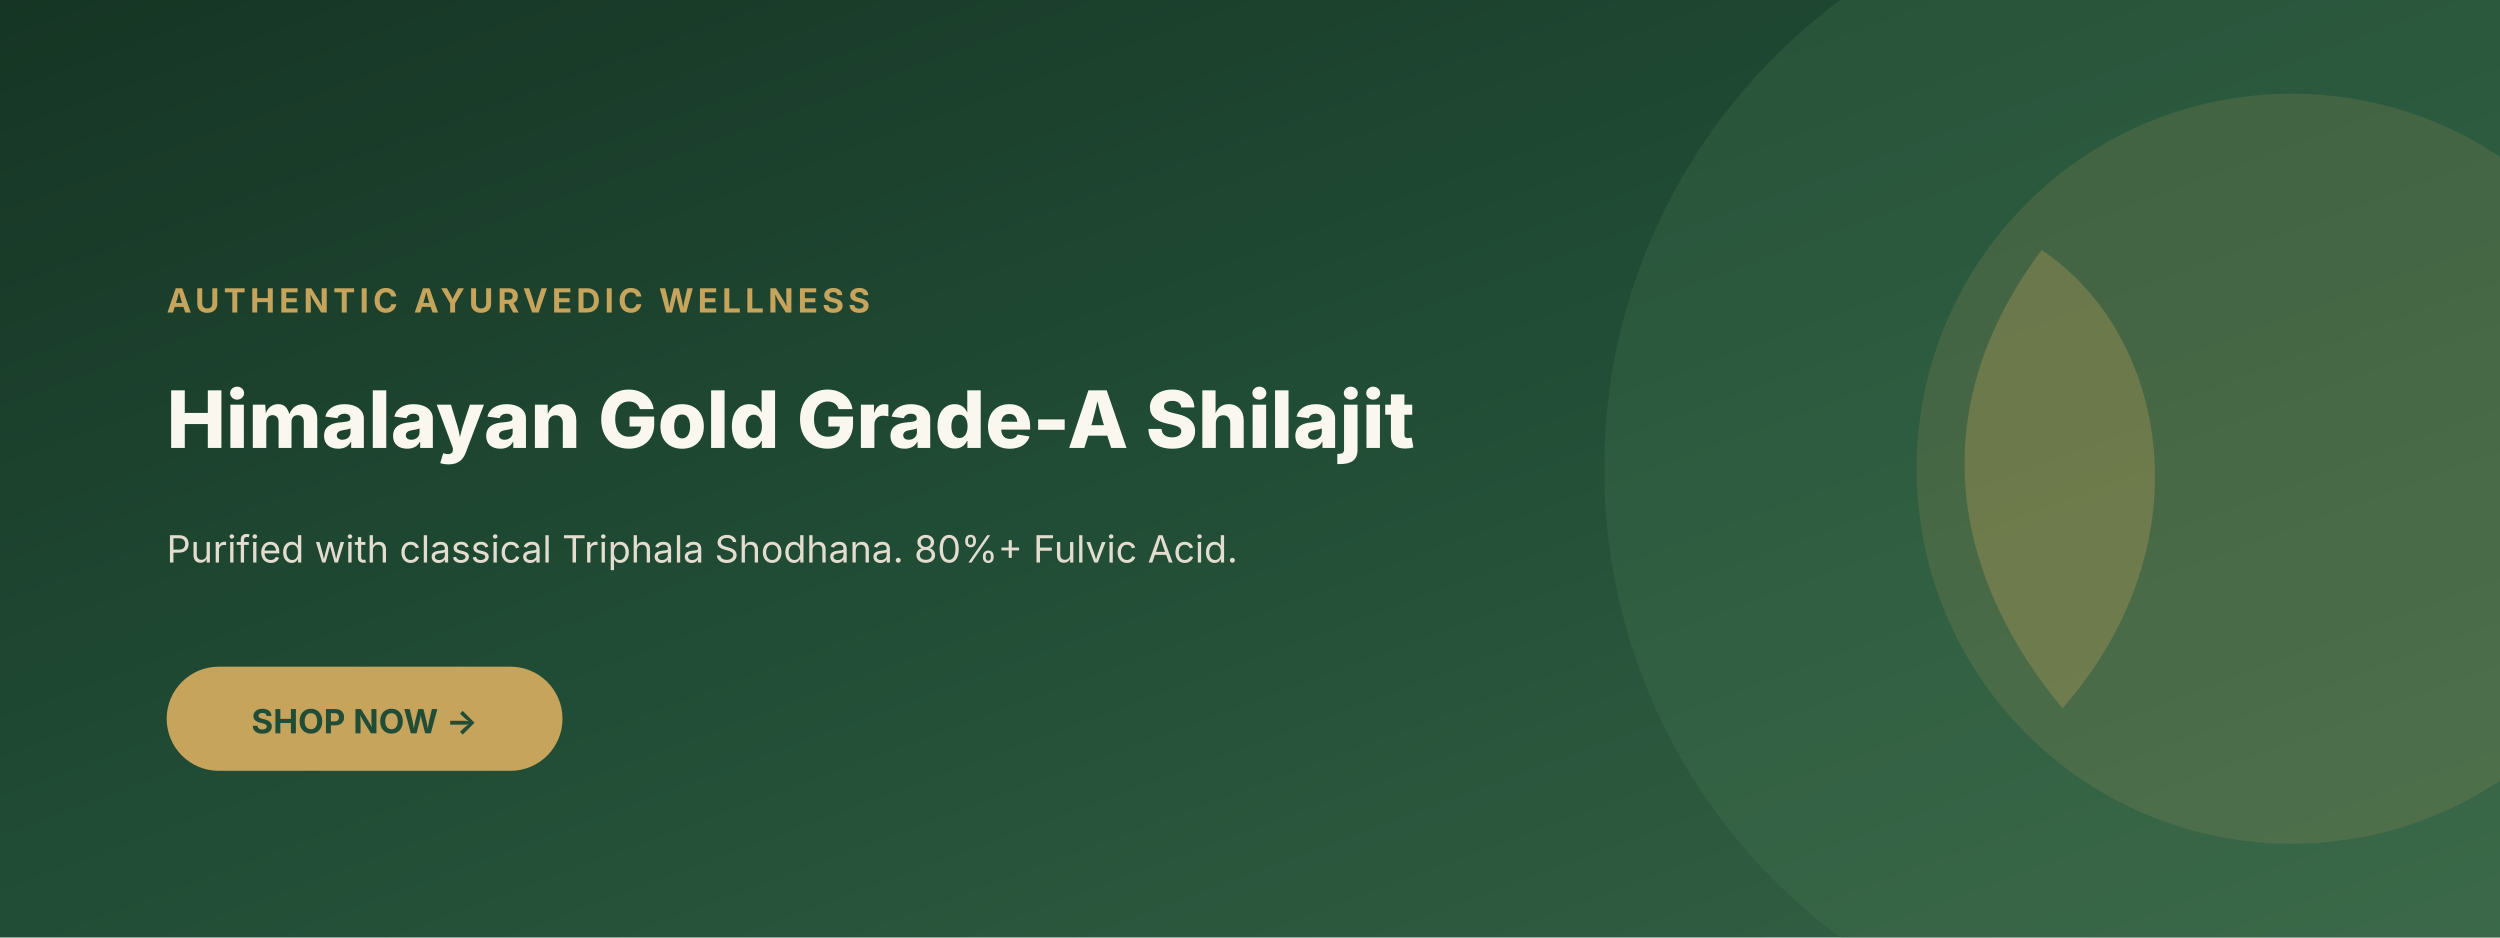
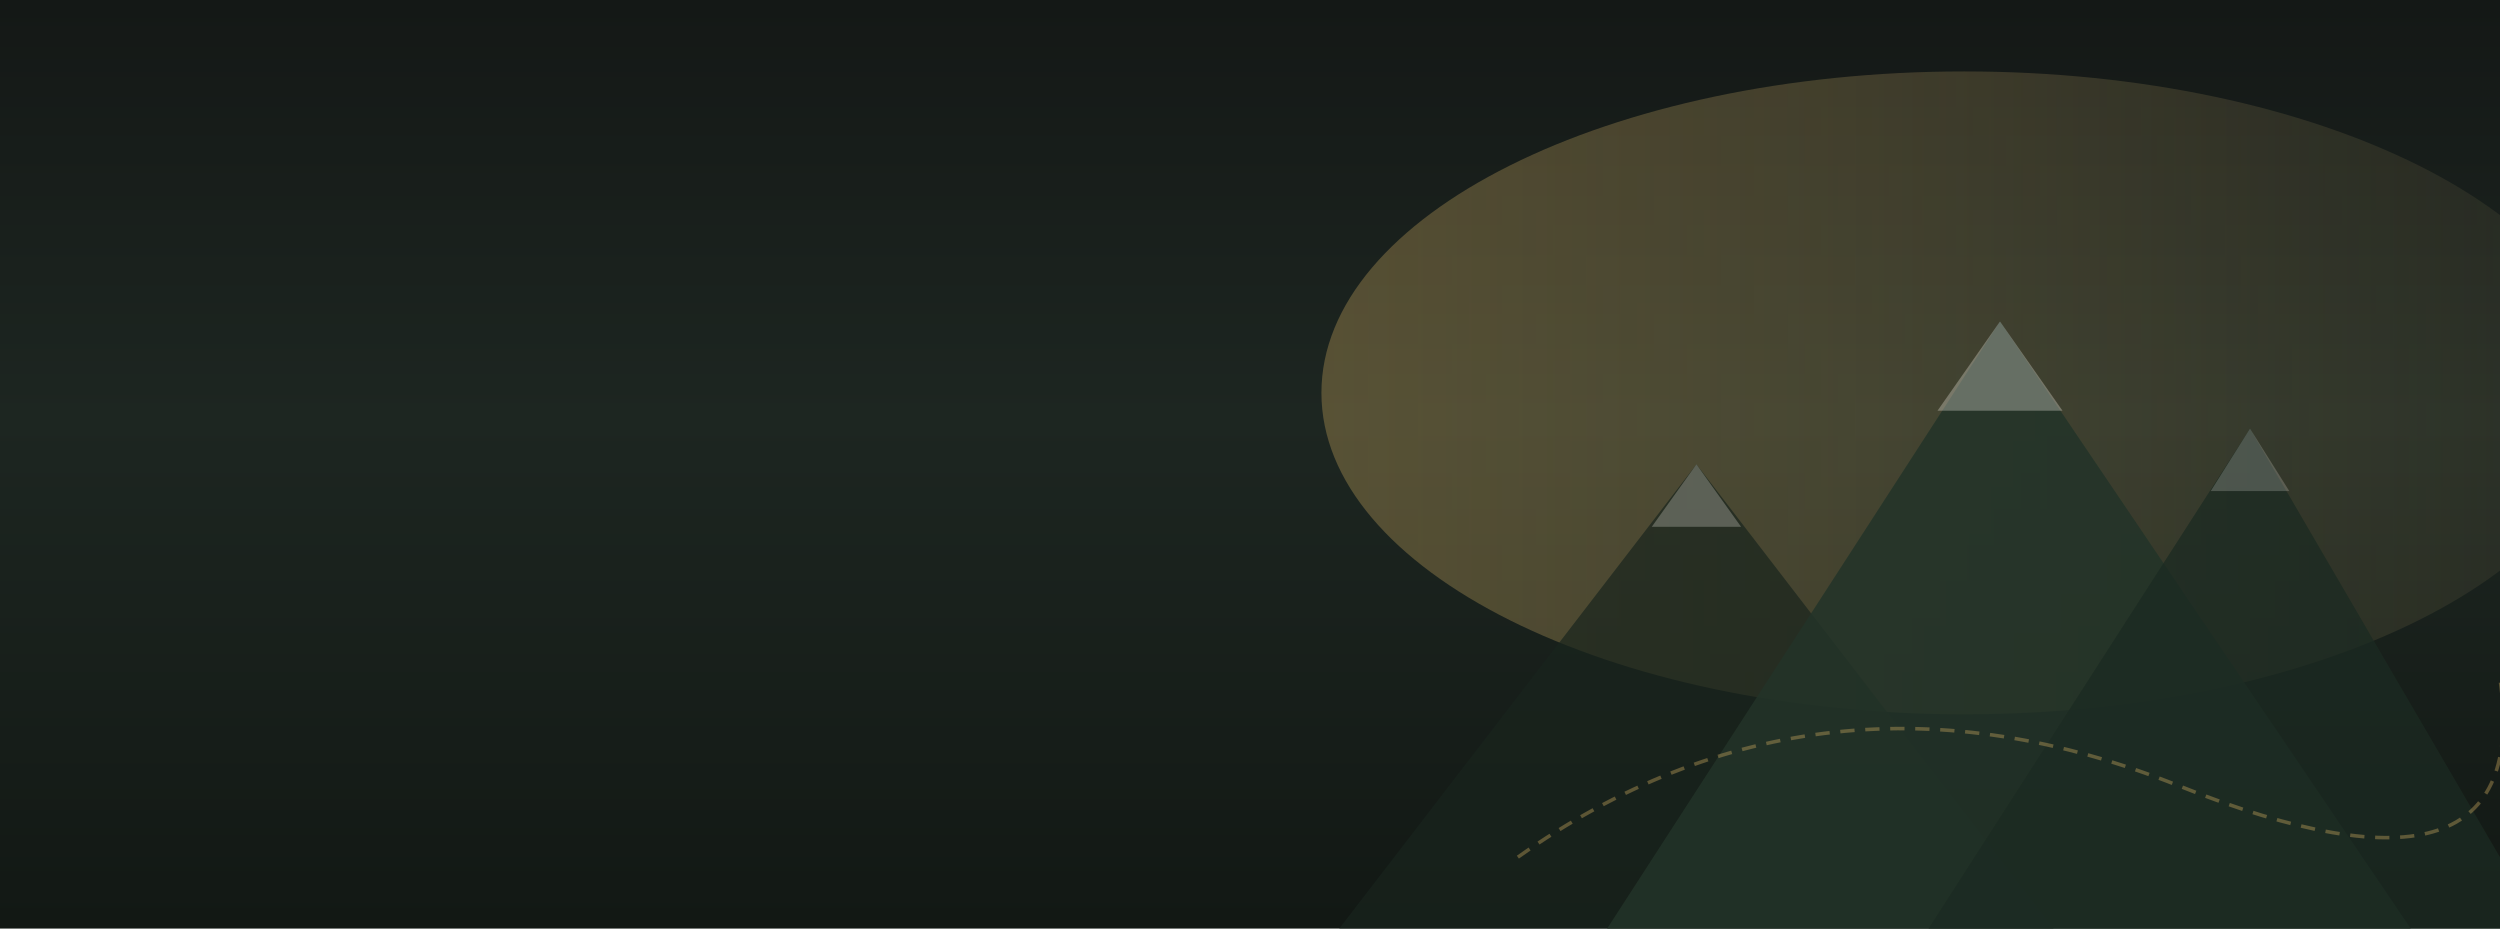
- <svg xmlns="http://www.w3.org/2000/svg" viewBox="0 0 1200 450" width="1200" height="450">
+ <svg xmlns="http://www.w3.org/2000/svg" viewBox="0 0 1400 520" width="1400" height="520">
  <defs>
-     <linearGradient id="bgG" x1="0%" y1="0%" x2="100%" y2="100%">
-       <stop offset="0%" stop-color="#163524" />
-       <stop offset="50%" stop-color="#214D36" />
-       <stop offset="100%" stop-color="#366345" />
+     <linearGradient id="shilajitSky" x1="0%" y1="0%" x2="0%" y2="100%">
+       <stop offset="0%" stop-color="#141816" />
+       <stop offset="45%" stop-color="#1d2621" />
+       <stop offset="100%" stop-color="#121814" />
+     </linearGradient>
+     <linearGradient id="peakGlow" x1="0%" y1="0%" x2="100%" y2="0%">
+       <stop offset="0%" stop-color="#C6A45C" stop-opacity="0.35" />
+       <stop offset="100%" stop-color="#E5CA85" stop-opacity="0.05" />
    </linearGradient>
  </defs>
-   <rect width="1200" height="450" fill="url(#bgG)" />
-   <circle cx="1050" cy="225" r="280" fill="#477A52" opacity="0.25" />
-   <circle cx="1100" cy="225" r="180" fill="#C6A45C" opacity="0.15" />
-   <path d="M 980 120 C 1040 160 1060 260 990 340 C 940 280 920 200 980 120 Z" fill="#C6A45C" opacity="0.3" />
-   <text x="80" y="150" font-family="Inter, sans-serif" font-size="16" font-weight="700" fill="#C6A45C" letter-spacing="2">AUTHENTIC AYURVEDIC WELLNESS</text>
-   <text x="80" y="215" font-family="Inter, sans-serif" font-size="38" font-weight="800" fill="#FAF7EF">Himalayan Gold Grade-A Shilajit</text>
-   <text x="80" y="270" font-family="Inter, sans-serif" font-size="18" fill="#e2ddcf">Purified with classical Triphala Shodhana. 80%+ Fulvic Acid.</text>
-   <rect x="80" y="320" width="190" height="50" rx="25" fill="#C6A45C" />
-   <text x="175" y="352" font-family="Inter, sans-serif" font-size="16" font-weight="700" fill="#214D36" text-anchor="middle">SHOP NOW →</text>
+   <rect width="1400" height="520" fill="url(#shilajitSky)" />
+   <ellipse cx="1100" cy="220" rx="360" ry="180" fill="url(#peakGlow)" />
+   <polygon points="750,520 950,260 1150,520" fill="#18241d" opacity="0.7" />
+   <polygon points="900,520 1120,180 1350,520" fill="#223328" opacity="0.85" />
+   <polygon points="1080,520 1260,240 1400,480 1400,520" fill="#1b2a21" opacity="0.75" />
+   <polygon points="1120,180 1085,230 1155,230" fill="#FAF7EF" opacity="0.3" />
+   <polygon points="950,260 925,295 975,295" fill="#FAF7EF" opacity="0.25" />
+   <polygon points="1260,240 1238,275 1282,275" fill="#FAF7EF" opacity="0.2" />
+   <path d="M 850 480 Q 1020 360 1220 440 T 1400 380" fill="none" stroke="#C6A45C" stroke-width="2" opacity="0.4" stroke-dasharray="8,6" />
</svg>
